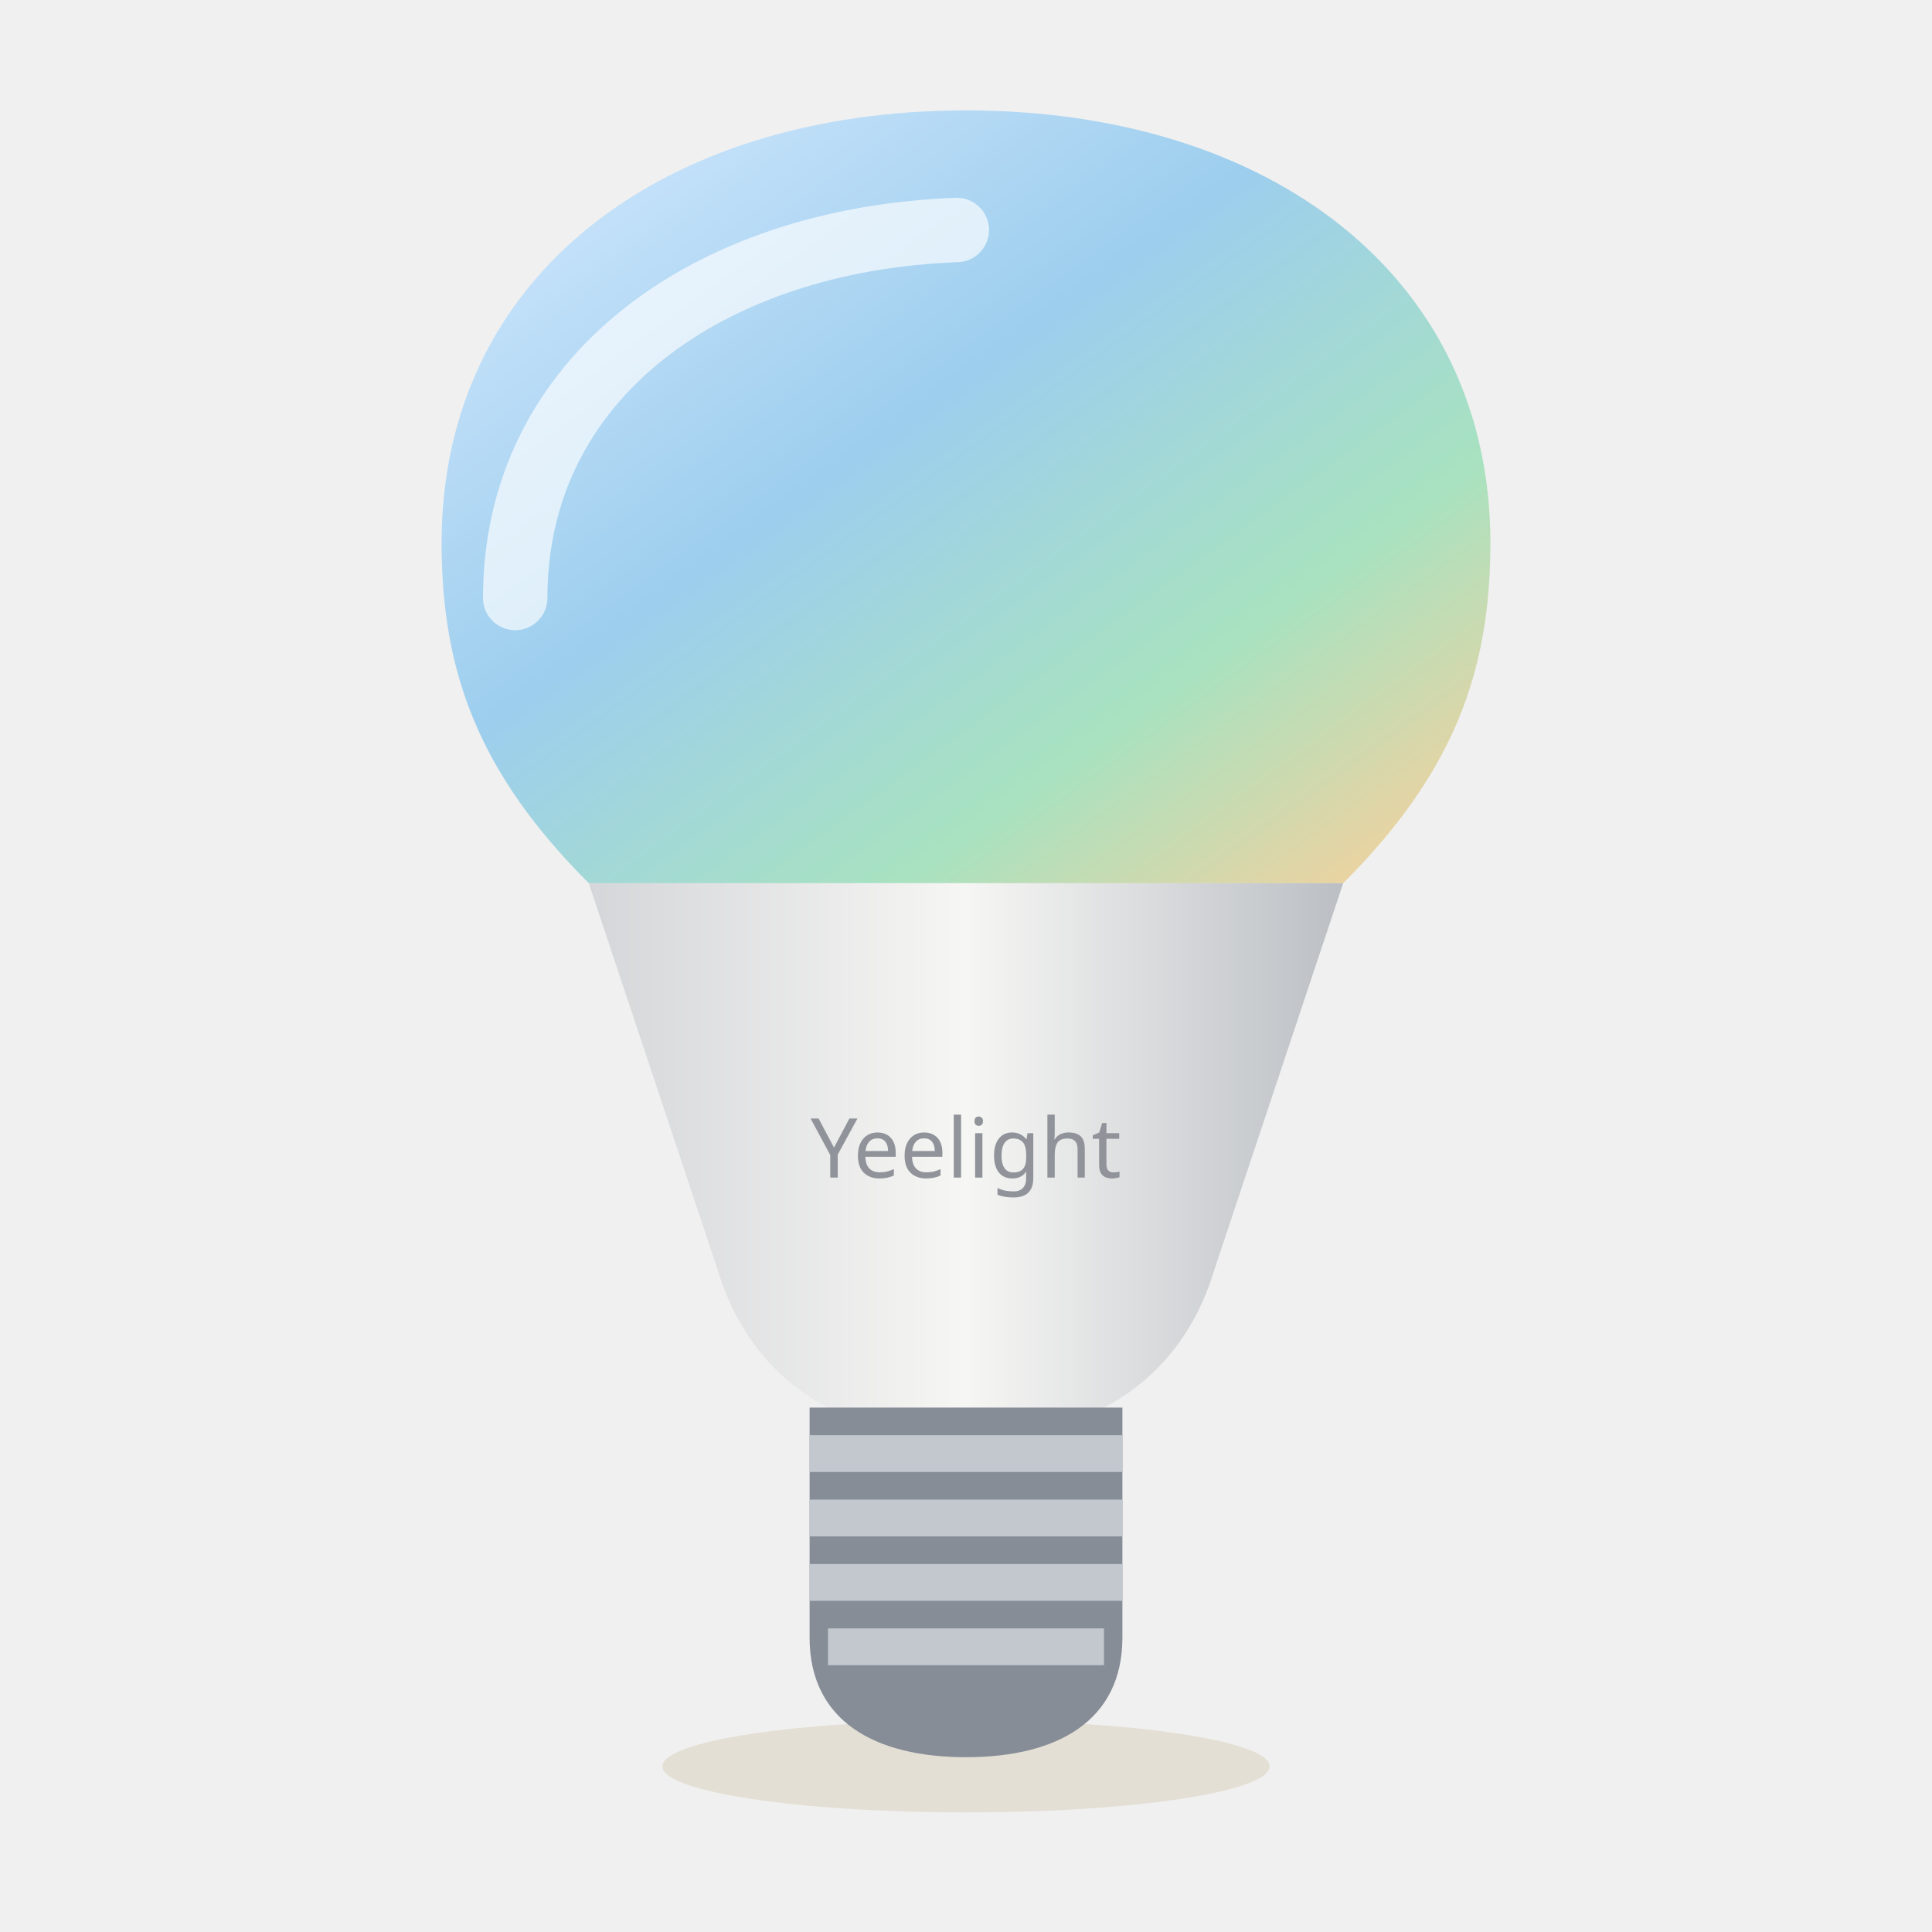
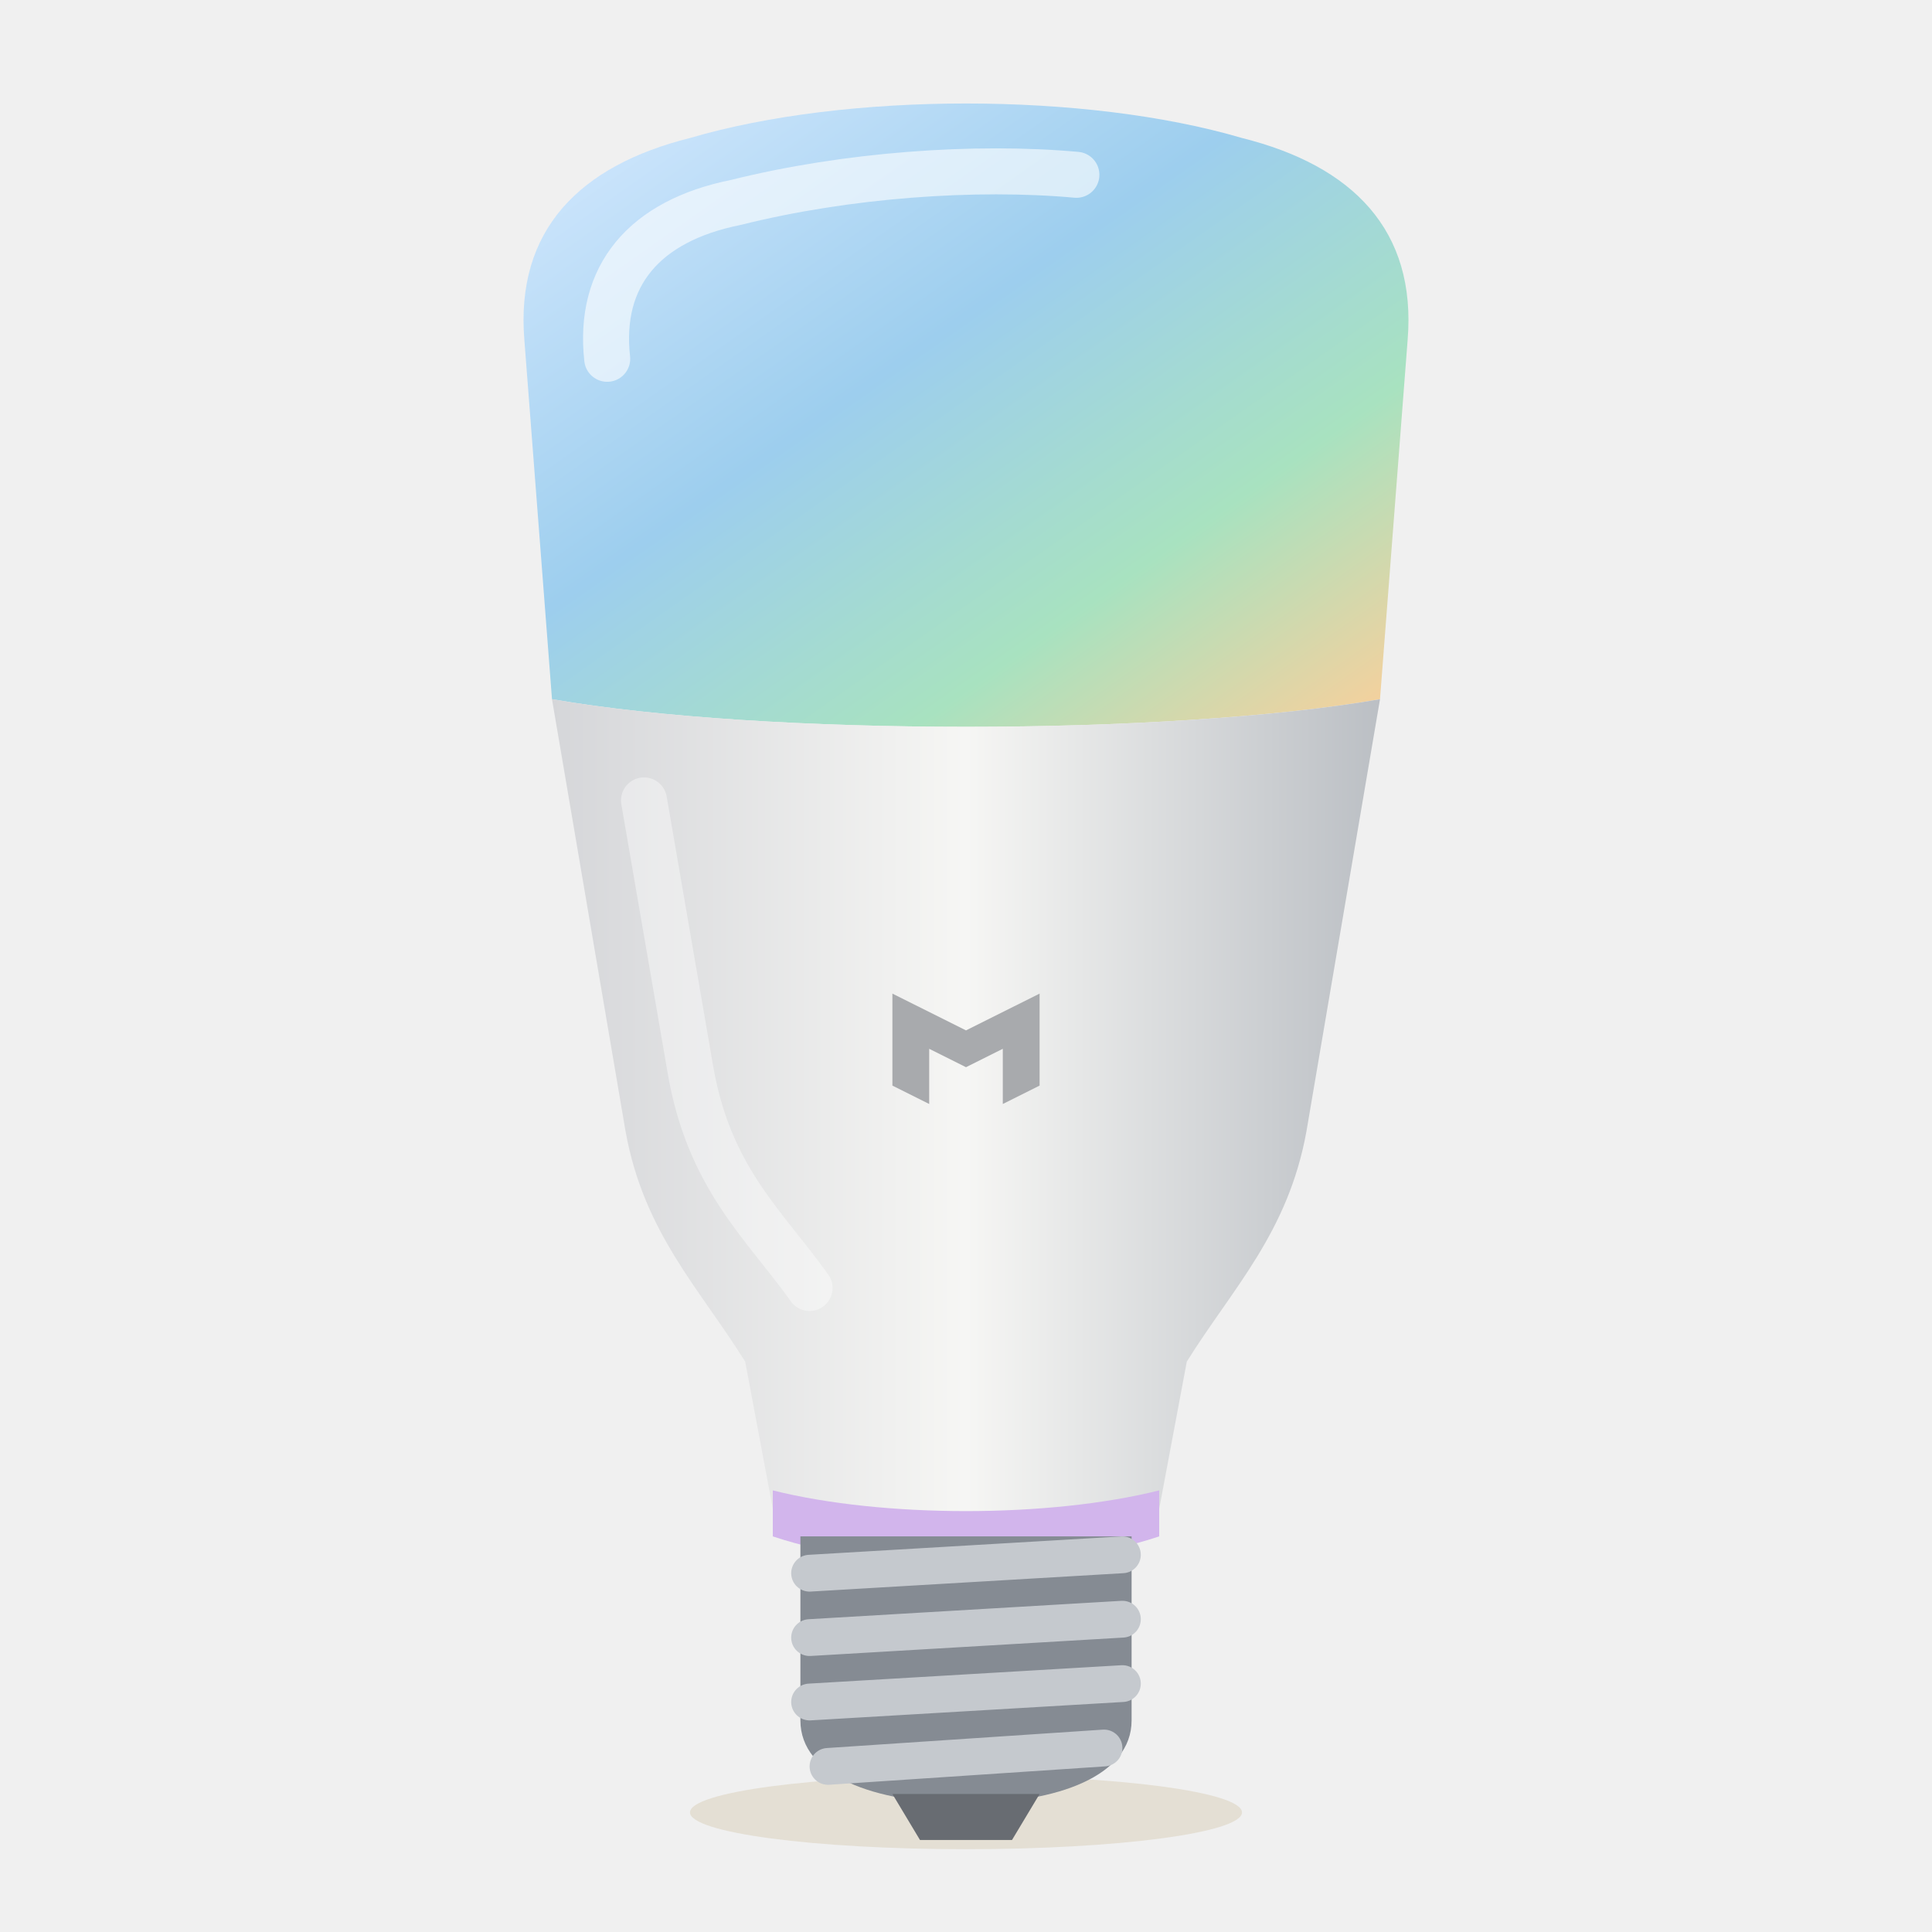
<svg xmlns="http://www.w3.org/2000/svg" width="210" height="210" viewBox="0 0 210 210">
  <defs>
    <linearGradient id="color" x1="0" y1="0" x2="1" y2="1">
      <stop stop-color="#d7eaff" />
      <stop offset=".42" stop-color="#9dceee" />
      <stop offset=".72" stop-color="#a8e2c0" />
      <stop offset="1" stop-color="#ffce98" />
    </linearGradient>
    <linearGradient id="body" x2="1" y2="0">
      <stop stop-color="#d5d6d9" />
      <stop offset=".5" stop-color="#f6f6f4" />
      <stop offset="1" stop-color="#bbbfc4" />
    </linearGradient>
  </defs>
-   <ellipse cx="105" cy="192" rx="33" ry="5" fill="#e4dfd4" />
-   <path d="M64 96c-12-12-16-23-16-37 0-29 24-47 57-47s57 18 57 47c0 14-4 25-16 37z" fill="url(#color)" />
-   <path d="M64 96h82l-14 42c-3 10-10 15-17 17H95c-7-2-14-7-17-17z" fill="url(#body)" />
-   <path d="M88 153h34v25c0 9-7 13-17 13s-17-4-17-13z" fill="#868d97" />
-   <path d="M88 158h34m-34 7h34m-34 7h34m-32 7h30" stroke="#c3c8ce" stroke-width="4" />
-   <path d="M56 65c0-24 21-39 48-40" stroke="#fff" stroke-opacity=".65" stroke-width="7" fill="none" stroke-linecap="round" />
-   <text x="105" y="128" text-anchor="middle" fill="#90949a" font-family="sans-serif" font-size="9">Yeelight</text>
+   <ellipse cx="105" cy="197" rx="30" ry="4" fill="#e4dfd4" />
+   <path d="M60 76l-3-39c-1-12 6-19 18-22 17-5 43-5 60 0 12 3 19 10 18 22l-3 39c-23 4-67 4-90 0z" fill="url(#color)" />
+   <path d="M60 76c23 4 67 4 90 0l-8 47c-2 11-8 17-13 25l-3 16c-11 4-31 4-42 0l-3-16c-5-8-11-14-13-25z" fill="url(#body)" />
+   <path d="M84 162c12 3 30 3 42 0v5c-12 4-30 4-42 0z" fill="#d2b5ec" />
+   <path d="M87 167h36v20c0 6-8 9-18 9s-18-3-18-9z" fill="#858b93" />
+   <path d="M88 171l34-2m-34 9l34-2m-34 9l34-2m-32 9l30-2" stroke="#c5c9ce" stroke-width="4" stroke-linecap="round" />
+   <path d="M97 195h16l-3 5h-10z" fill="#686c72" />
+   <path d="M66 39c-1-9 4-15 14-17 12-3 26-4 37-3" stroke="#fff" stroke-opacity=".6" stroke-width="5" fill="none" stroke-linecap="round" />
+   <path d="M70 87l5 29c2 12 8 17 13 24" stroke="#fff" stroke-opacity=".38" stroke-width="5" fill="none" stroke-linecap="round" />
+   <path d="M97 108l8 4 8-4v10l-4 2v-6l-4 2-4-2v6l-4-2z" fill="#a8aaad" />
</svg>
